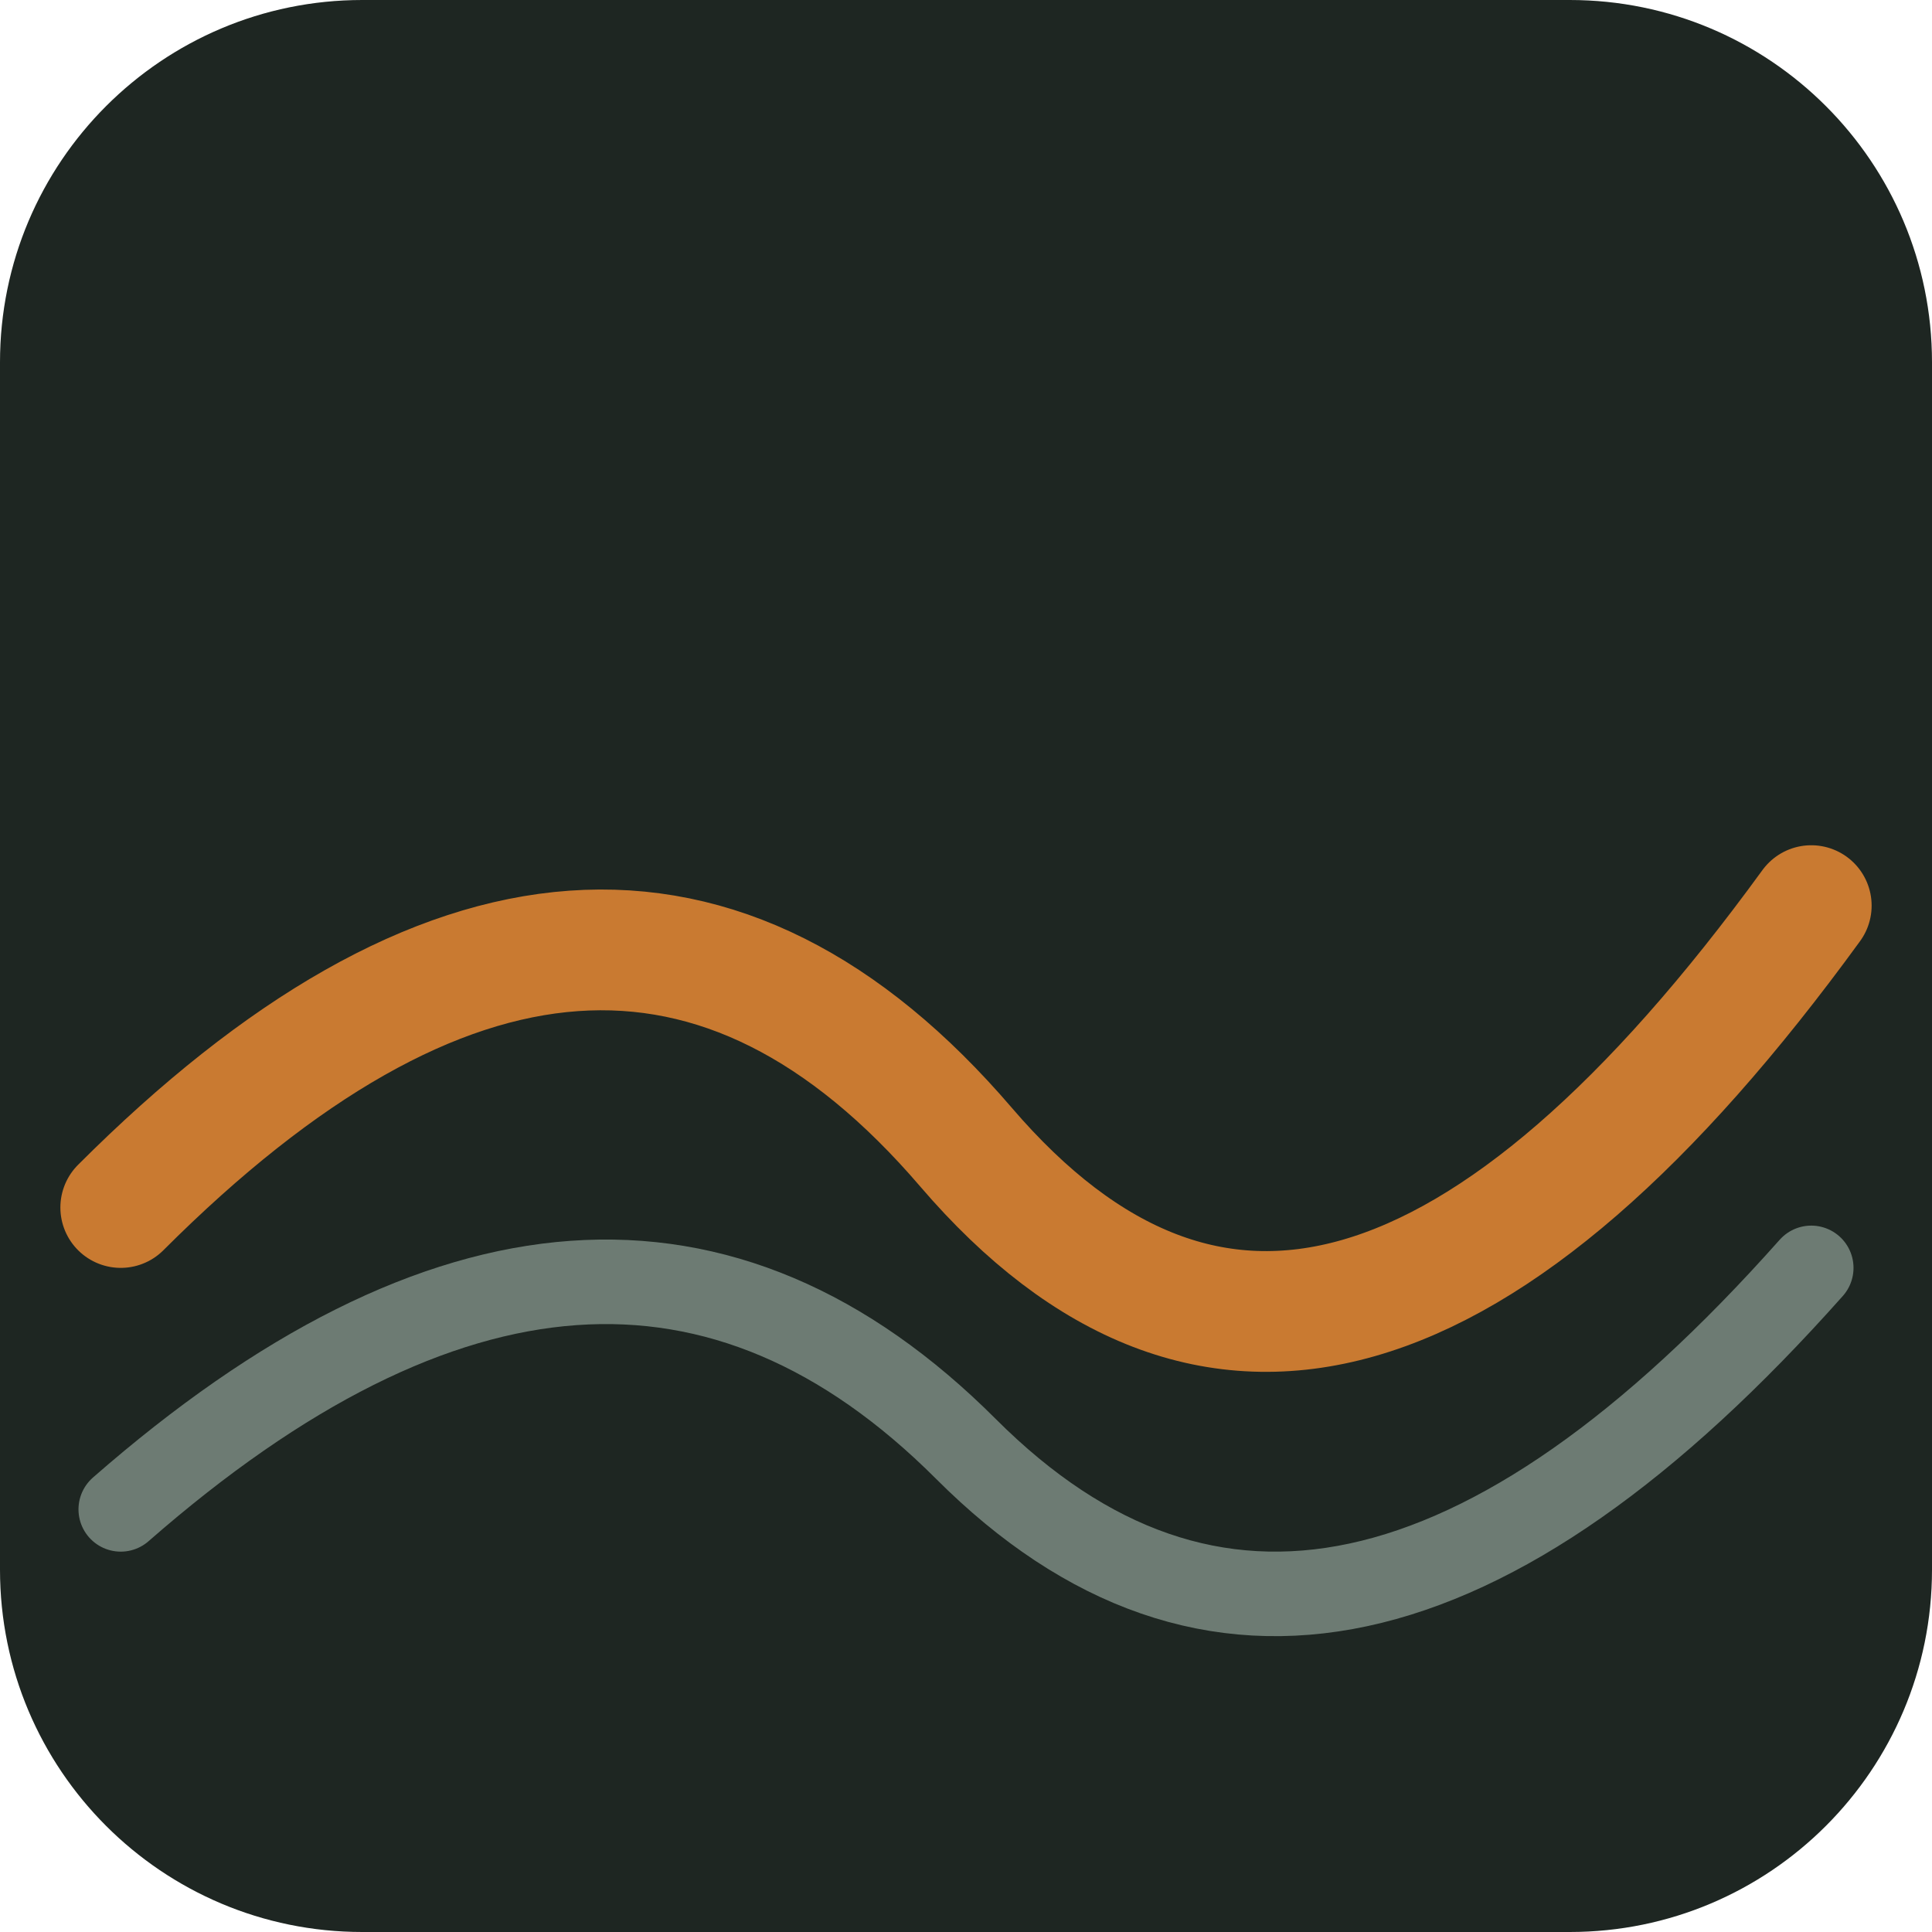
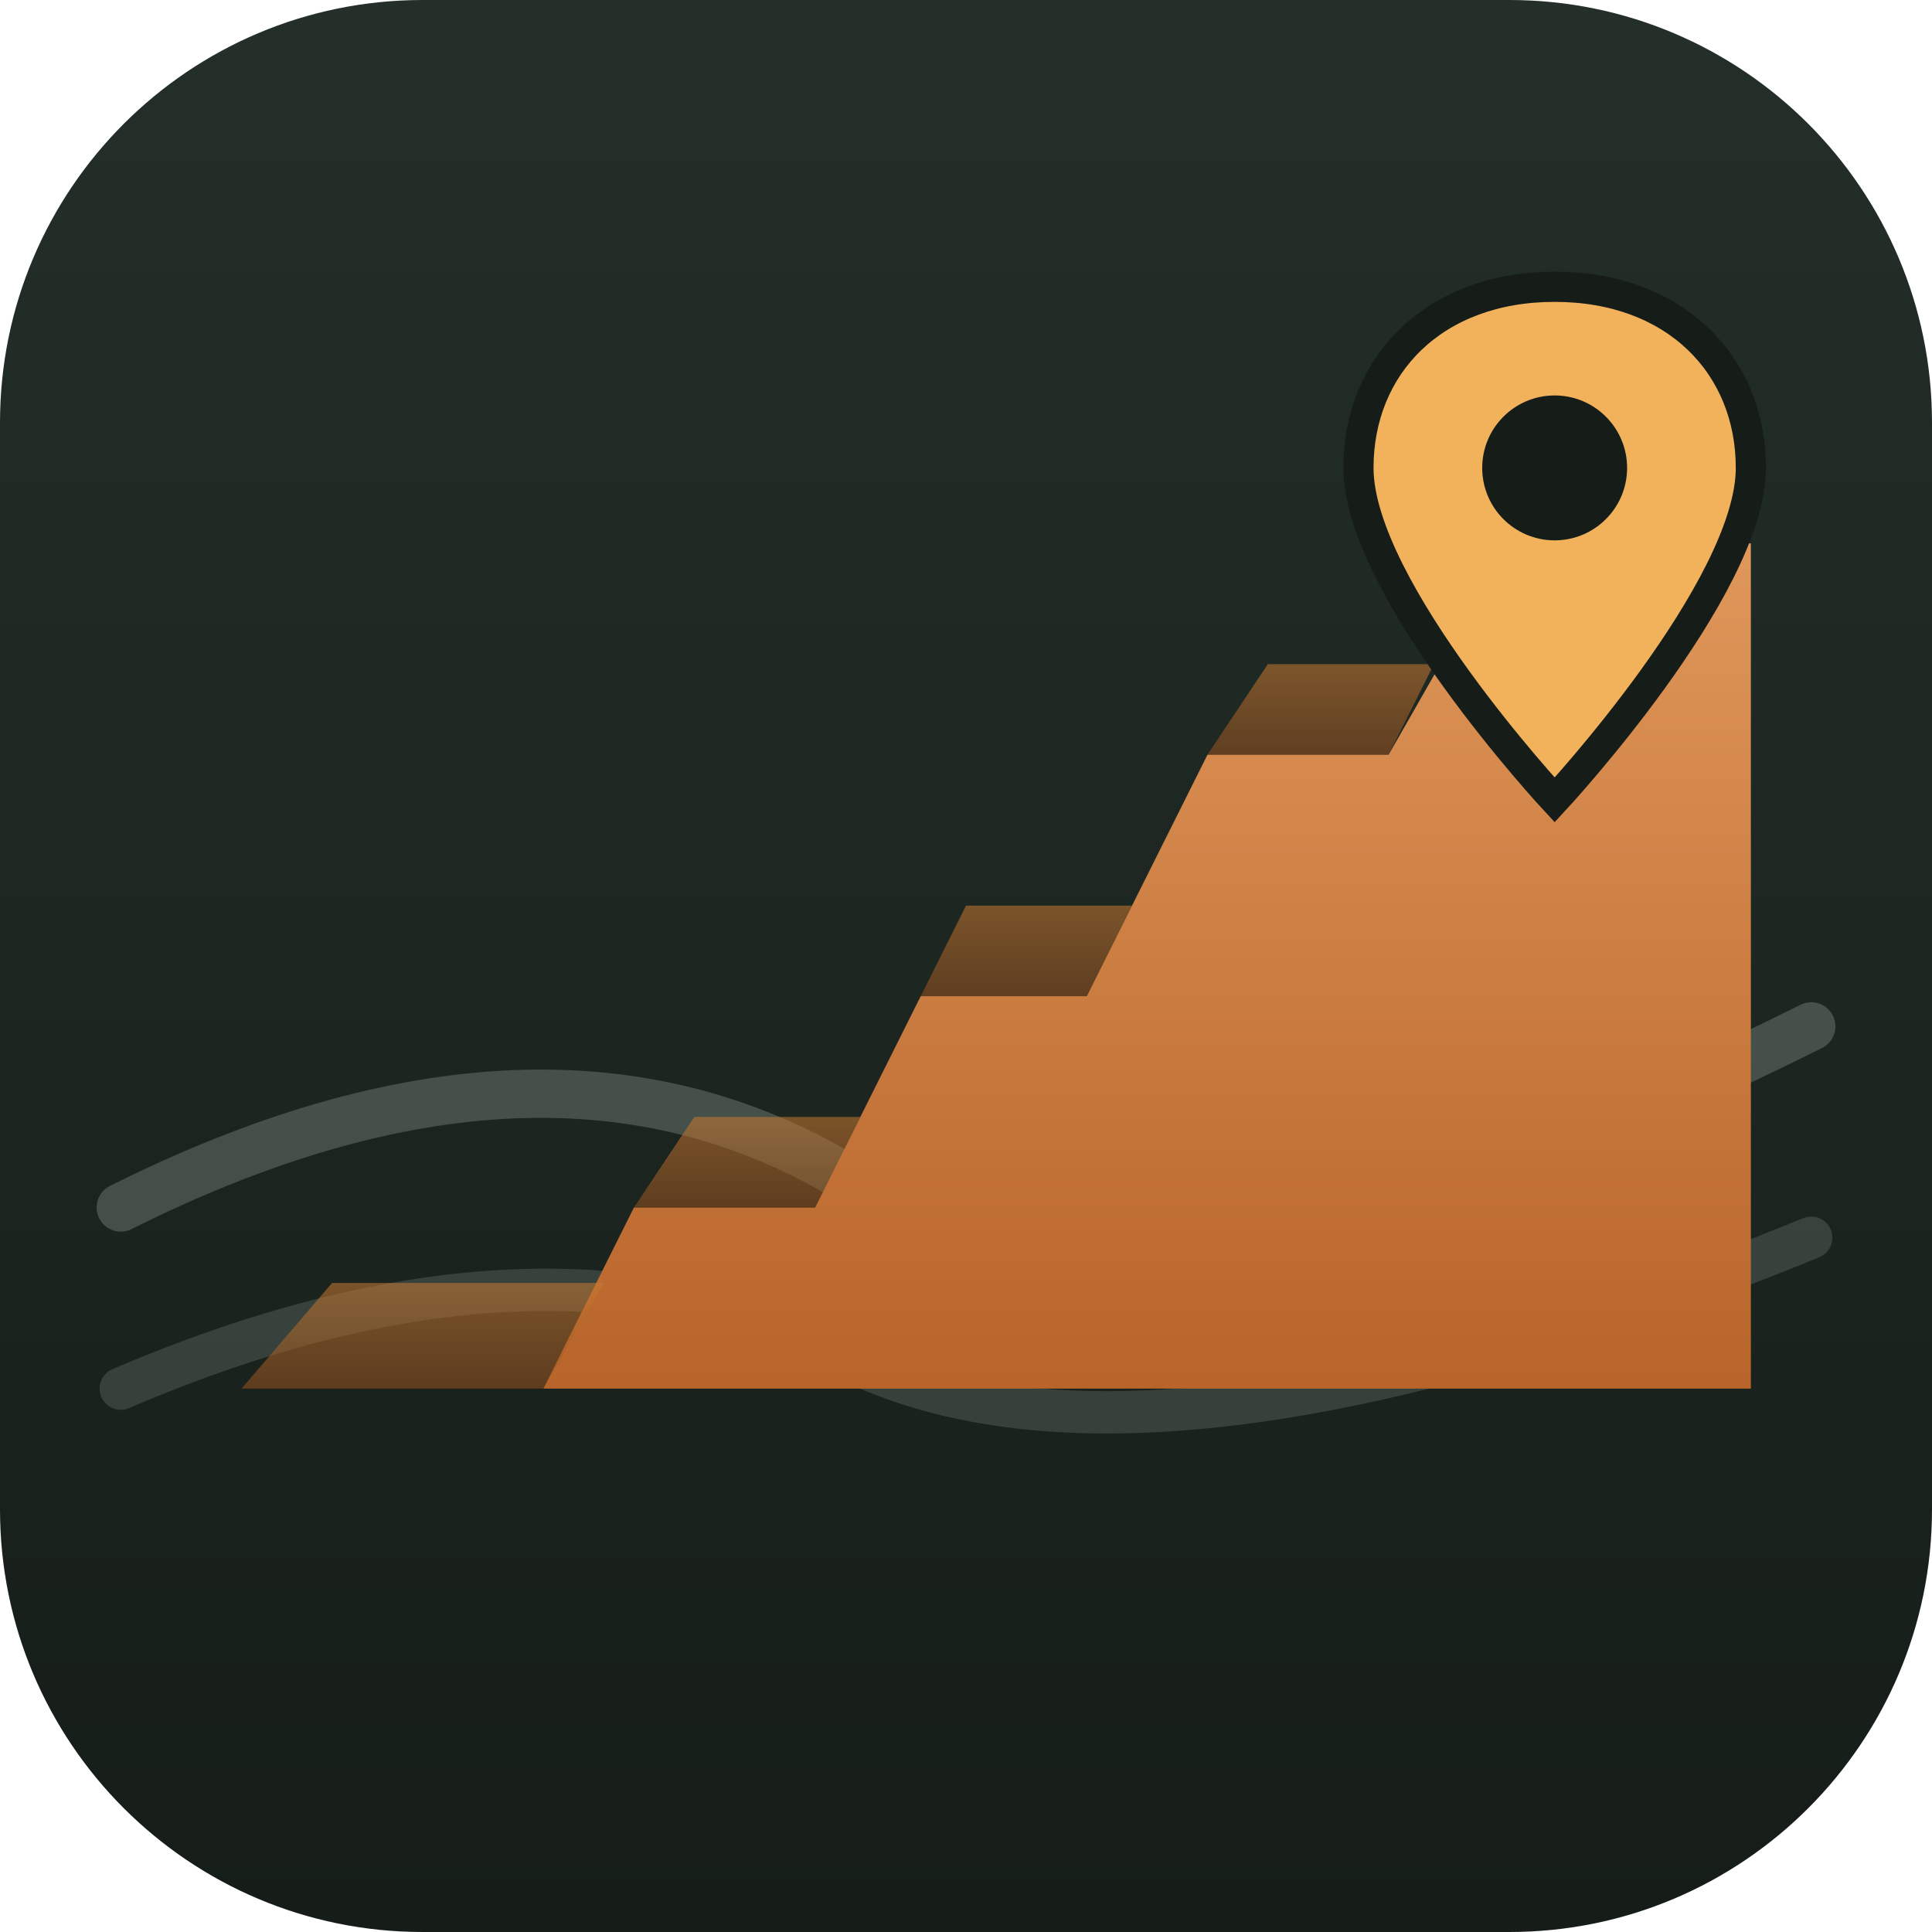
- <svg xmlns="http://www.w3.org/2000/svg" viewBox="0 0 32 32">
-   <rect width="32" height="32" rx="6" fill="#1E2622" />
-   <path d="M2 20 Q10 12 16 19 T30 15" stroke="#C97A31" stroke-width="2" fill="none" stroke-linecap="round" />
-   <path d="M2 25 Q10 18 16 24 T30 21" stroke="#8FA096" stroke-width="1.4" fill="none" stroke-linecap="round" opacity="0.7" />
+ <svg xmlns="http://www.w3.org/2000/svg" viewBox="0 0 64 64">
+   <defs>
+     <linearGradient id="bg" x1="0" y1="0" x2="0" y2="64" gradientUnits="userSpaceOnUse">
+       <stop offset="0" stop-color="#242F29" />
+       <stop offset="1" stop-color="#161D19" />
+     </linearGradient>
+     <linearGradient id="terrace" x1="0" y1="0" x2="0" y2="1">
+       <stop offset="0" stop-color="#E0975A" />
+       <stop offset="1" stop-color="#B8642A" />
+     </linearGradient>
+     <linearGradient id="terraceDark" x1="0" y1="0" x2="0" y2="1">
+       <stop offset="0" stop-color="#C97A31" />
+       <stop offset="1" stop-color="#95521F" />
+     </linearGradient>
+   </defs>
+   <rect width="64" height="64" rx="14" fill="url(#bg)" />
+   <path d="M4 40 Q18 33 28 39 T60 34" stroke="#8FA096" stroke-width="1.6" fill="none" stroke-linecap="round" opacity="0.35" />
+   <path d="M4 46 Q18 40 28 45 T60 41" stroke="#8FA096" stroke-width="1.4" fill="none" stroke-linecap="round" opacity="0.25" />
+   <path d="M8 46 L18 46 L21 40 L27 40 L30.5 33 L36 33 L40 25 L46 25 L50 18 L58 18 L58 46 L8 46 Z" fill="url(#terrace)" />
+   <path d="M8 46 L18 46 L20 42.5 L11 42.5 Z" fill="url(#terraceDark)" opacity="0.55" />
+   <path d="M21 40 L27 40 L28.5 37 L23 37 Z" fill="url(#terraceDark)" opacity="0.55" />
+   <path d="M30.5 33 L36 33 L37.5 30 L32 30 Z" fill="url(#terraceDark)" opacity="0.55" />
+   <path d="M40 25 L46 25 L47.5 22 L42 22 Z" fill="url(#terraceDark)" opacity="0.55" />
+   <g transform="translate(51.5 9.5)">
+     <path d="M0 0 C4 0 6.5 2.6 6.5 6 C6.5 10 0 17 0 17 C0 17 -6.5 10 -6.5 6 C-6.5 2.6 -4 0 0 0 Z" fill="#F2B25C" stroke="#161D19" stroke-width="1" />
+     <circle cx="0" cy="6" r="2.4" fill="#161D19" />
+   </g>
</svg>
